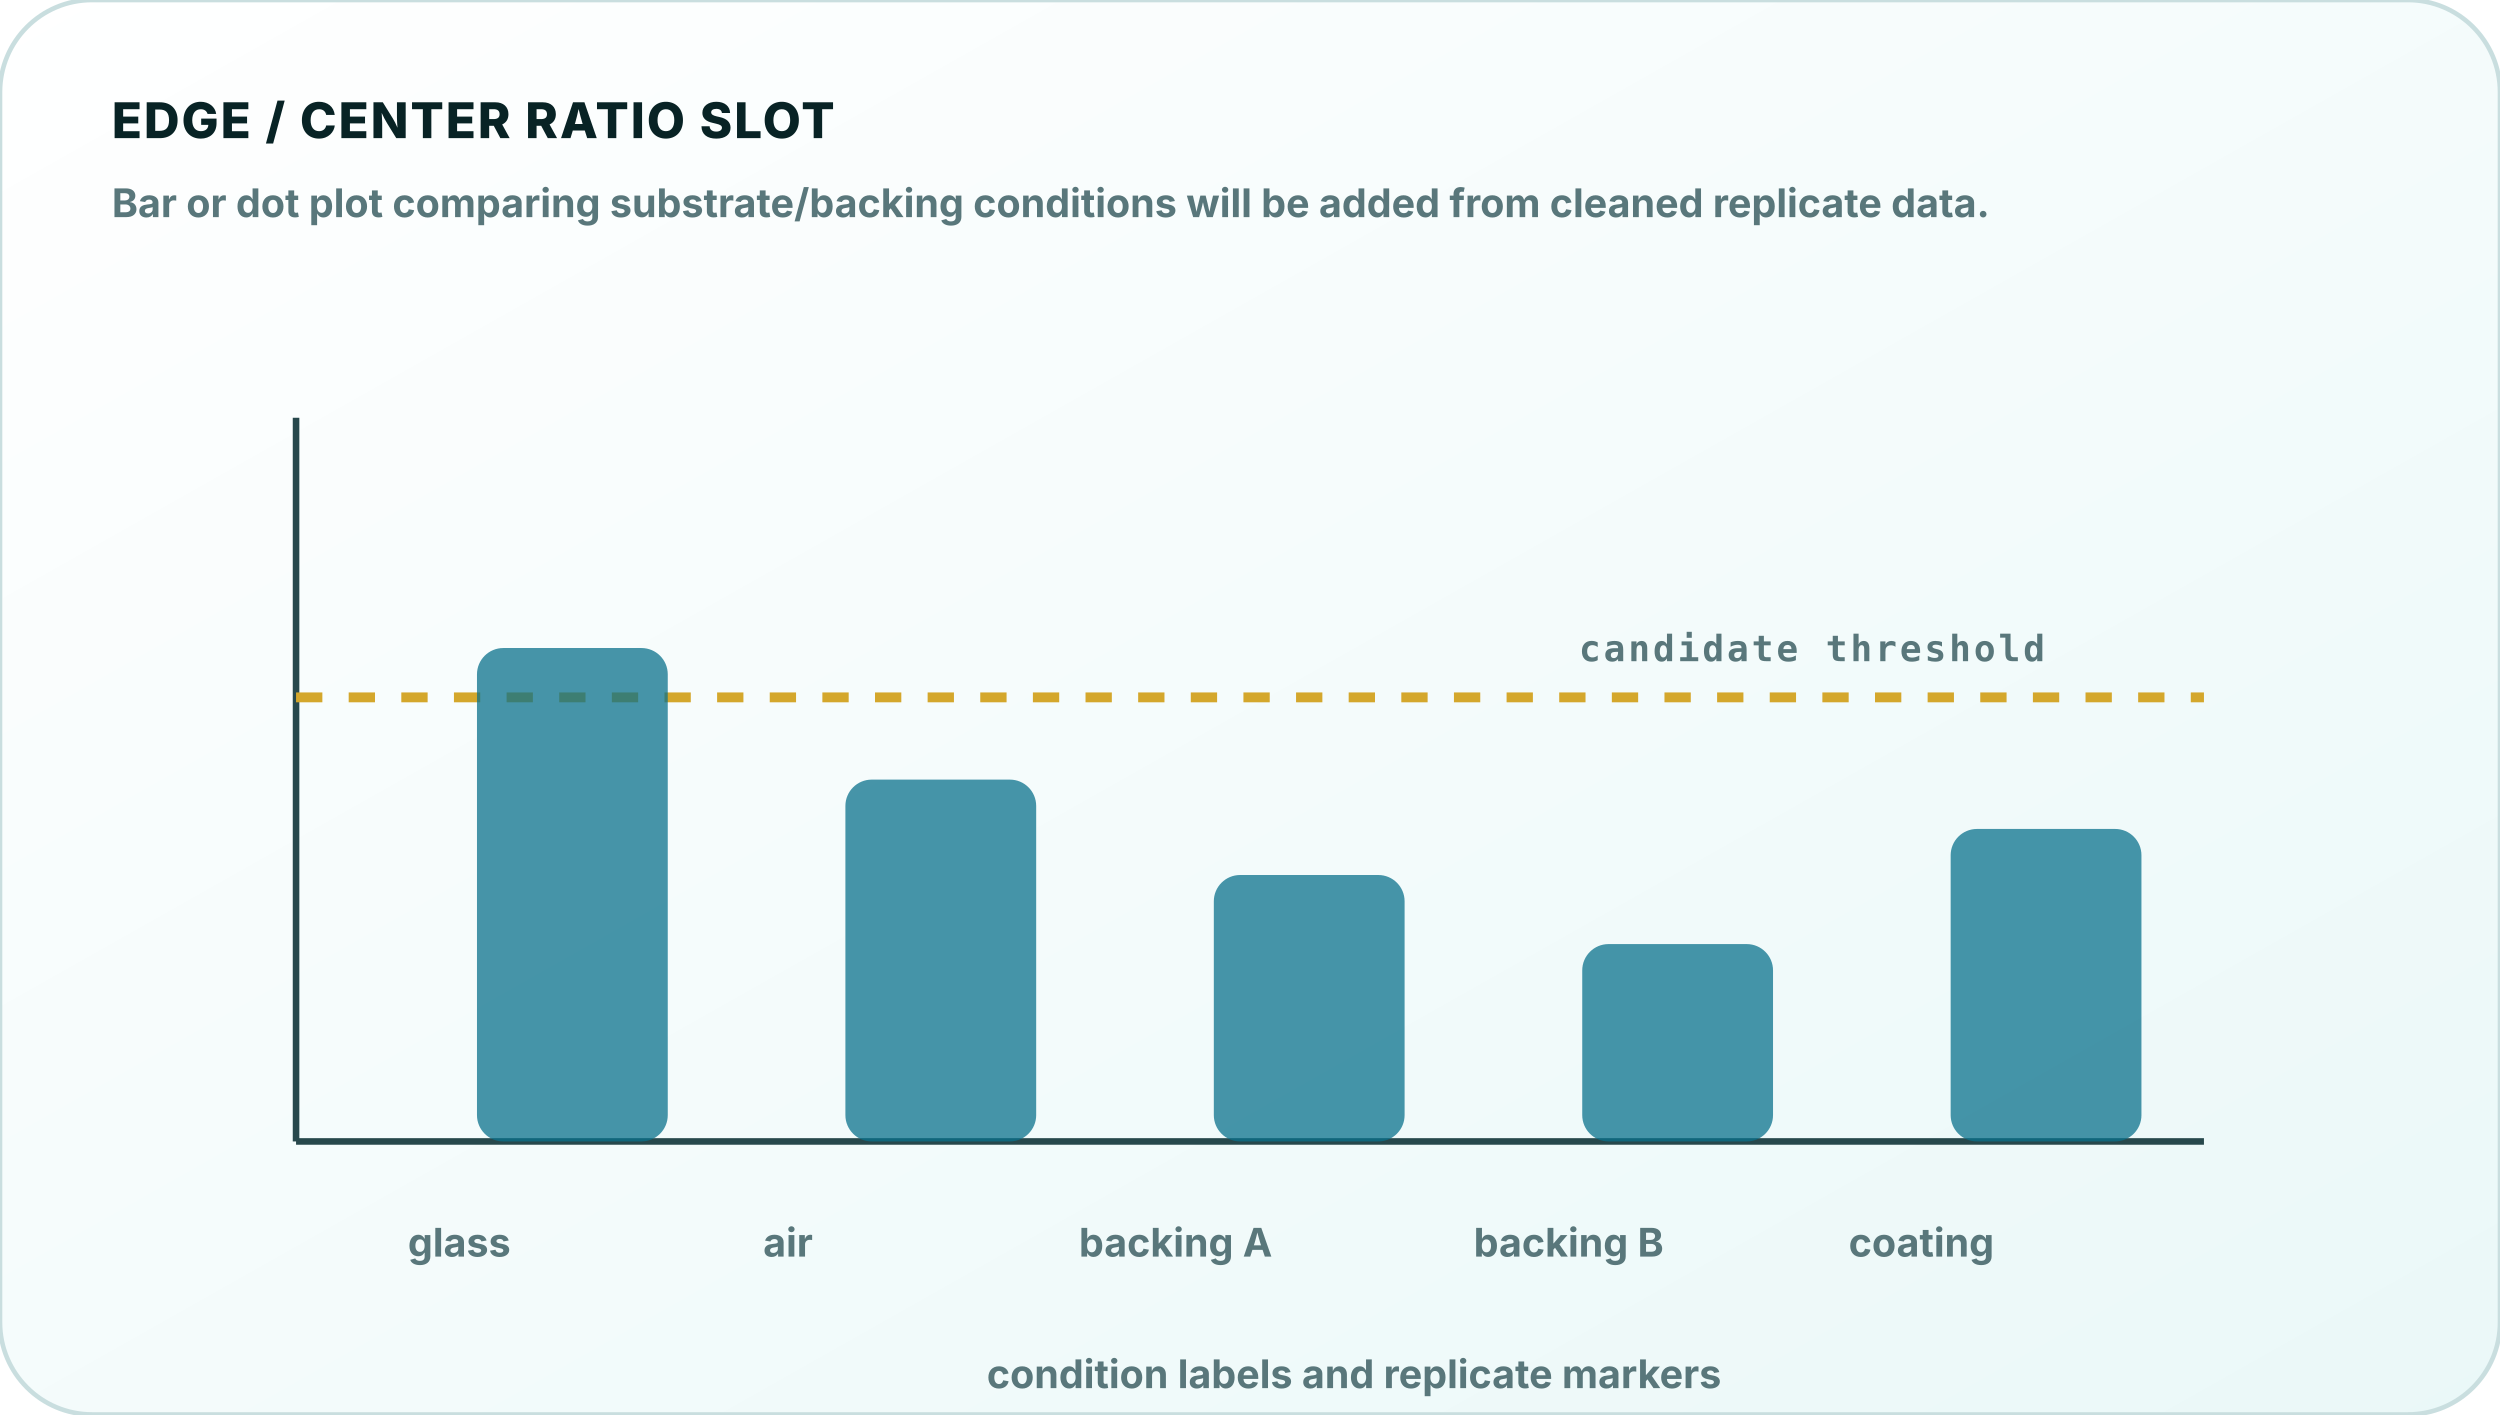
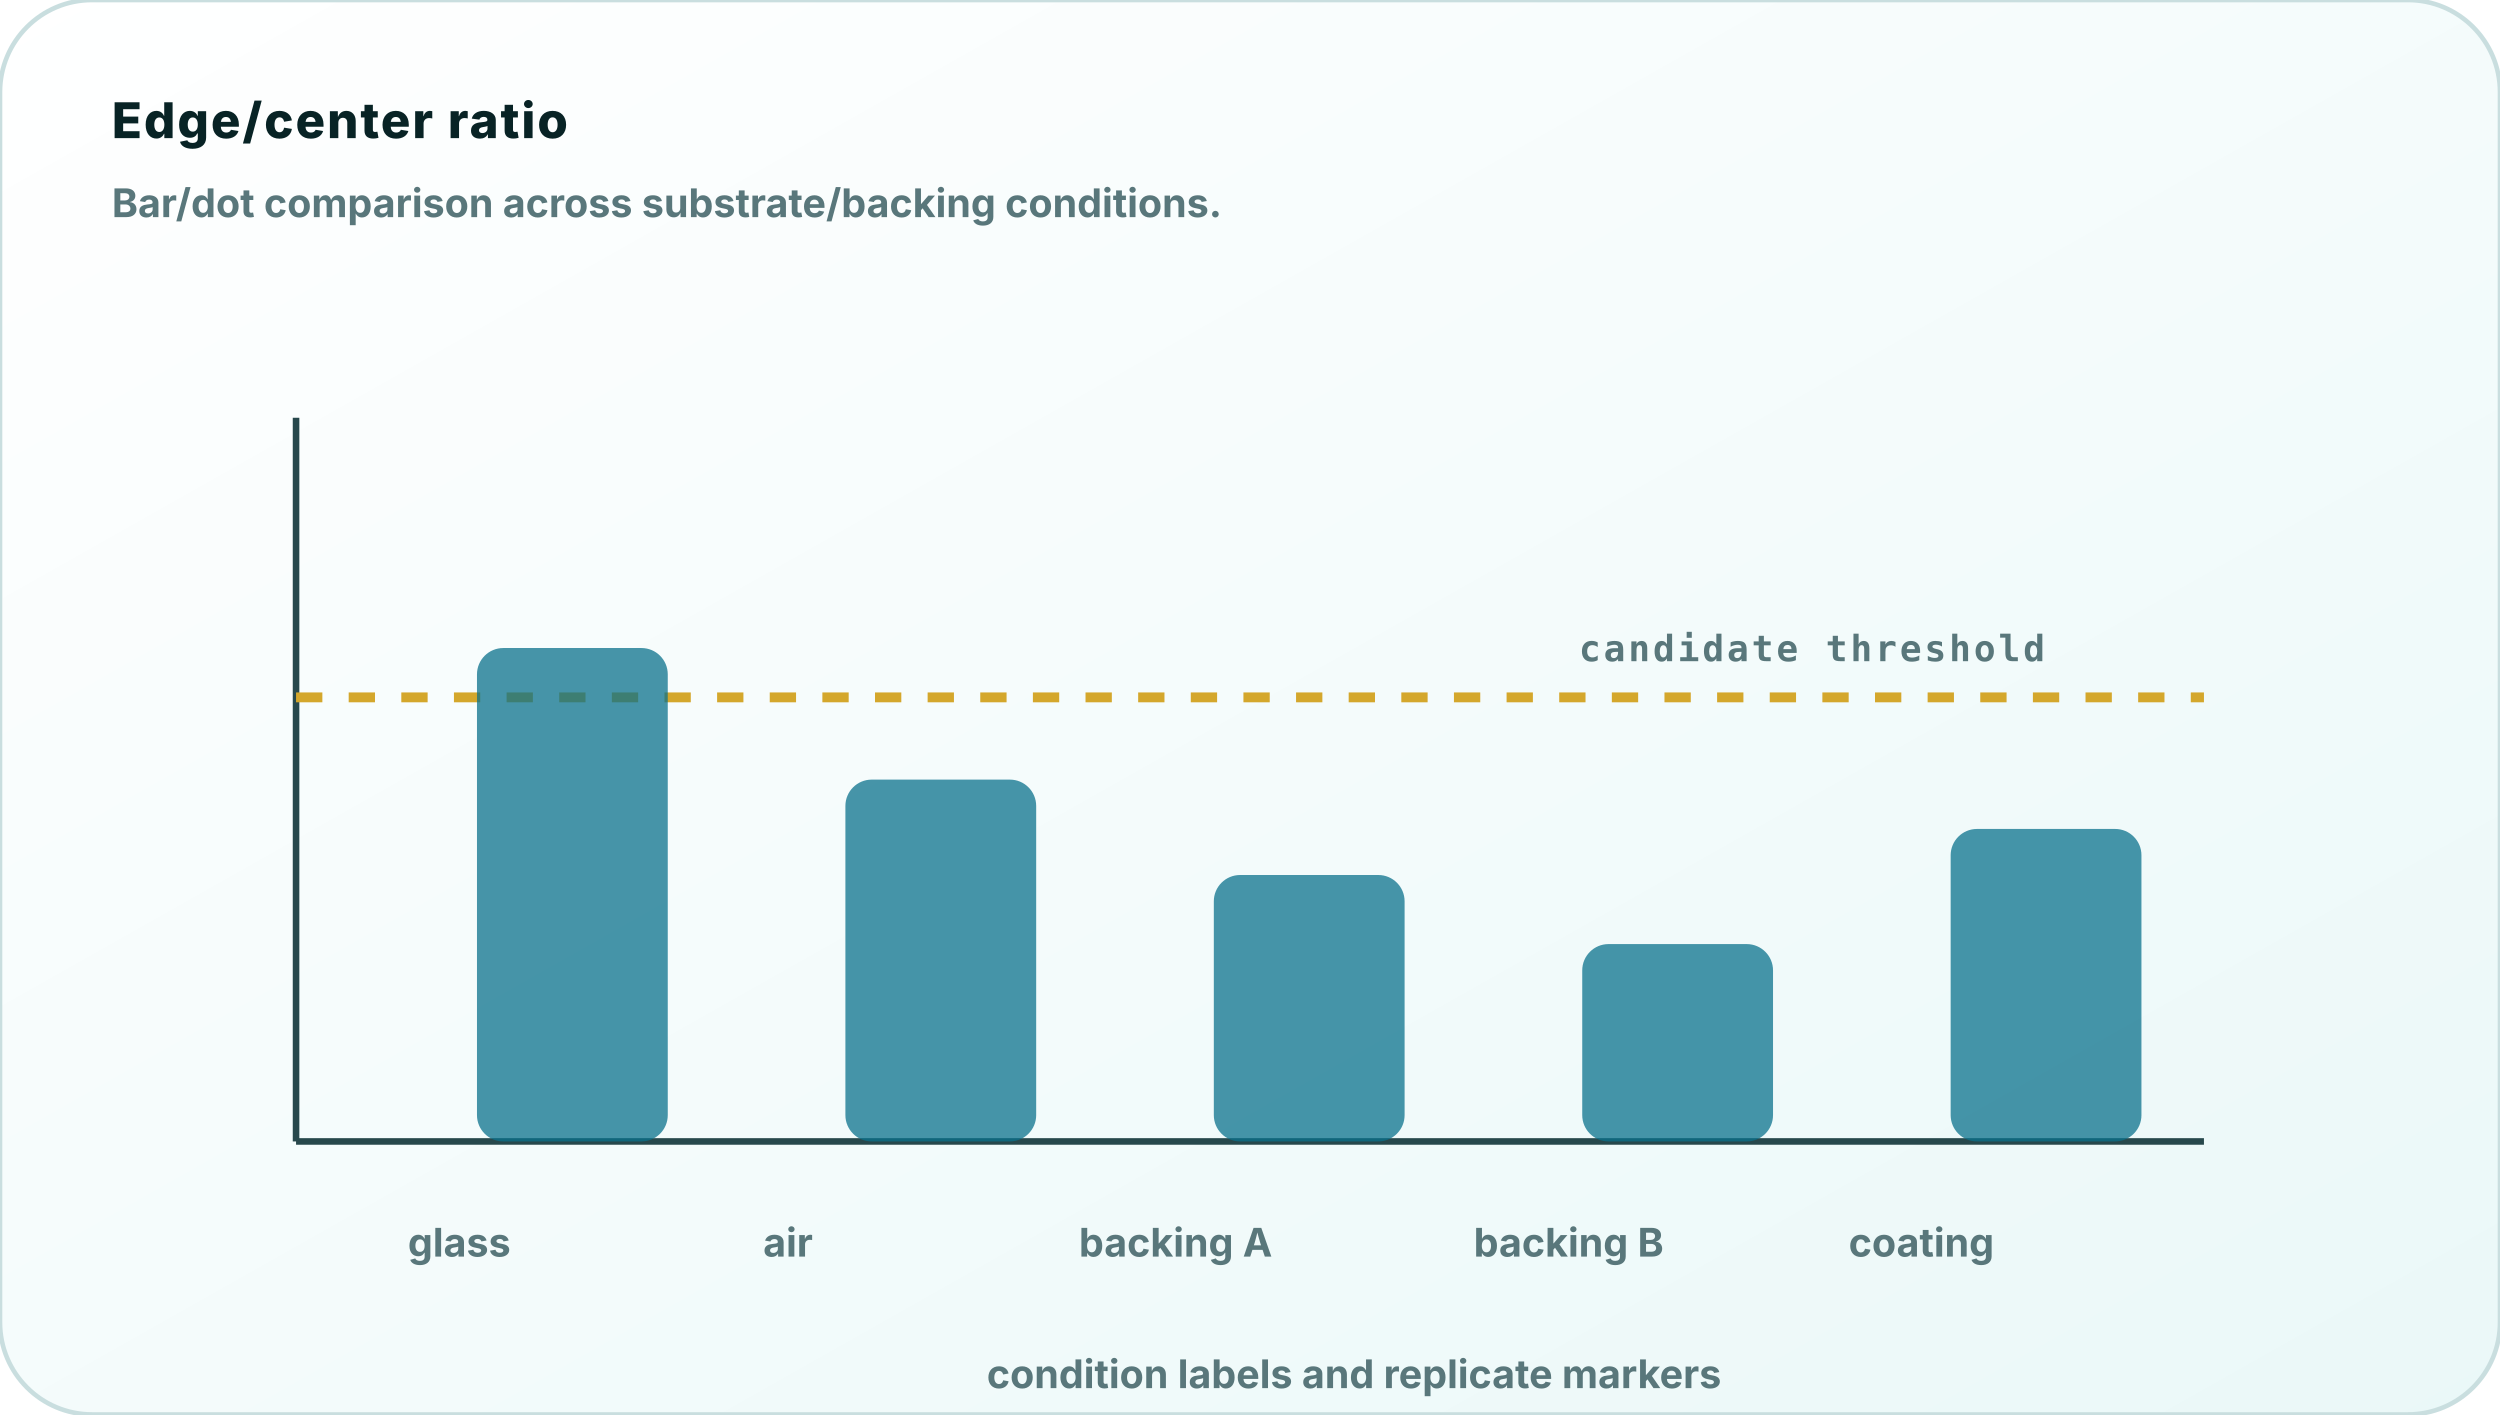
<svg xmlns="http://www.w3.org/2000/svg" viewBox="0 0 760 430" role="img" aria-labelledby="title desc">
  <defs>
    <linearGradient id="bg" x1="0" y1="0" x2="1" y2="1">
      <stop offset="0" stop-color="#ffffff" />
      <stop offset="1" stop-color="#eaf8f8" />
    </linearGradient>
    <style>
    .card{fill:url(#bg);stroke:#c9dedf;stroke-width:1.4}.ink{fill:#082325}.muted{fill:#59777b}.teal{fill:#08708b}.line{stroke:#08708b;stroke-width:3;fill:none;stroke-linecap:round;stroke-linejoin:round}.grid{stroke:#d9e9ea;stroke-width:1}.dash{stroke:#8bbdc7;stroke-width:2;stroke-dasharray:6 6;fill:none}.label{font-family:Inter,Arial,sans-serif;font-weight:800;font-size:15px;letter-spacing:.04em}.small{font-family:Inter,Arial,sans-serif;font-weight:650;font-size:12px}.mono{font-family:ui-monospace,SFMono-Regular,Consolas,monospace;font-weight:760;font-size:11px;letter-spacing:.08em}
  </style>
  </defs>
  <rect width="760" height="430" rx="28" class="card" />
-   <text x="34" y="42" class="label ink">EDGE / CENTER RATIO SLOT</text>
-   <text x="34" y="66" class="small muted">Bar or dot plot comparing substrate/backing conditions will be added from cleaned replicate data.</text>
+   <text x="34" y="42" class="label ink">Edge/center ratio</text>
+   <text x="34" y="66" class="small muted">Bar/dot comparison across substrate/backing conditions.</text>
  <g transform="translate(90 102)">
    <line x1="0" y1="245" x2="580" y2="245" stroke="#27484c" stroke-width="2" />
    <line x1="0" y1="245" x2="0" y2="25" stroke="#27484c" stroke-width="2" />
    <line x1="0" y1="110" x2="580" y2="110" stroke="#d4a72c" stroke-width="3" stroke-dasharray="8 8" />
    <text x="390" y="99" class="mono muted">candidate threshold</text>
    <g fill="#08708b" opacity=".74">
      <rect x="55" y="95" width="58" height="150" rx="8" />
      <rect x="167" y="135" width="58" height="110" rx="8" />
      <rect x="279" y="164" width="58" height="81" rx="8" />
      <rect x="391" y="185" width="58" height="60" rx="8" />
      <rect x="503" y="150" width="58" height="95" rx="8" />
    </g>
    <text x="34" y="280" class="small muted">glass</text>
    <text x="142" y="280" class="small muted">air</text>
    <text x="238" y="280" class="small muted">backing A</text>
    <text x="358" y="280" class="small muted">backing B</text>
    <text x="472" y="280" class="small muted">coating</text>
    <text x="210" y="320" class="small muted">condition labels and replicate markers</text>
  </g>
</svg>
